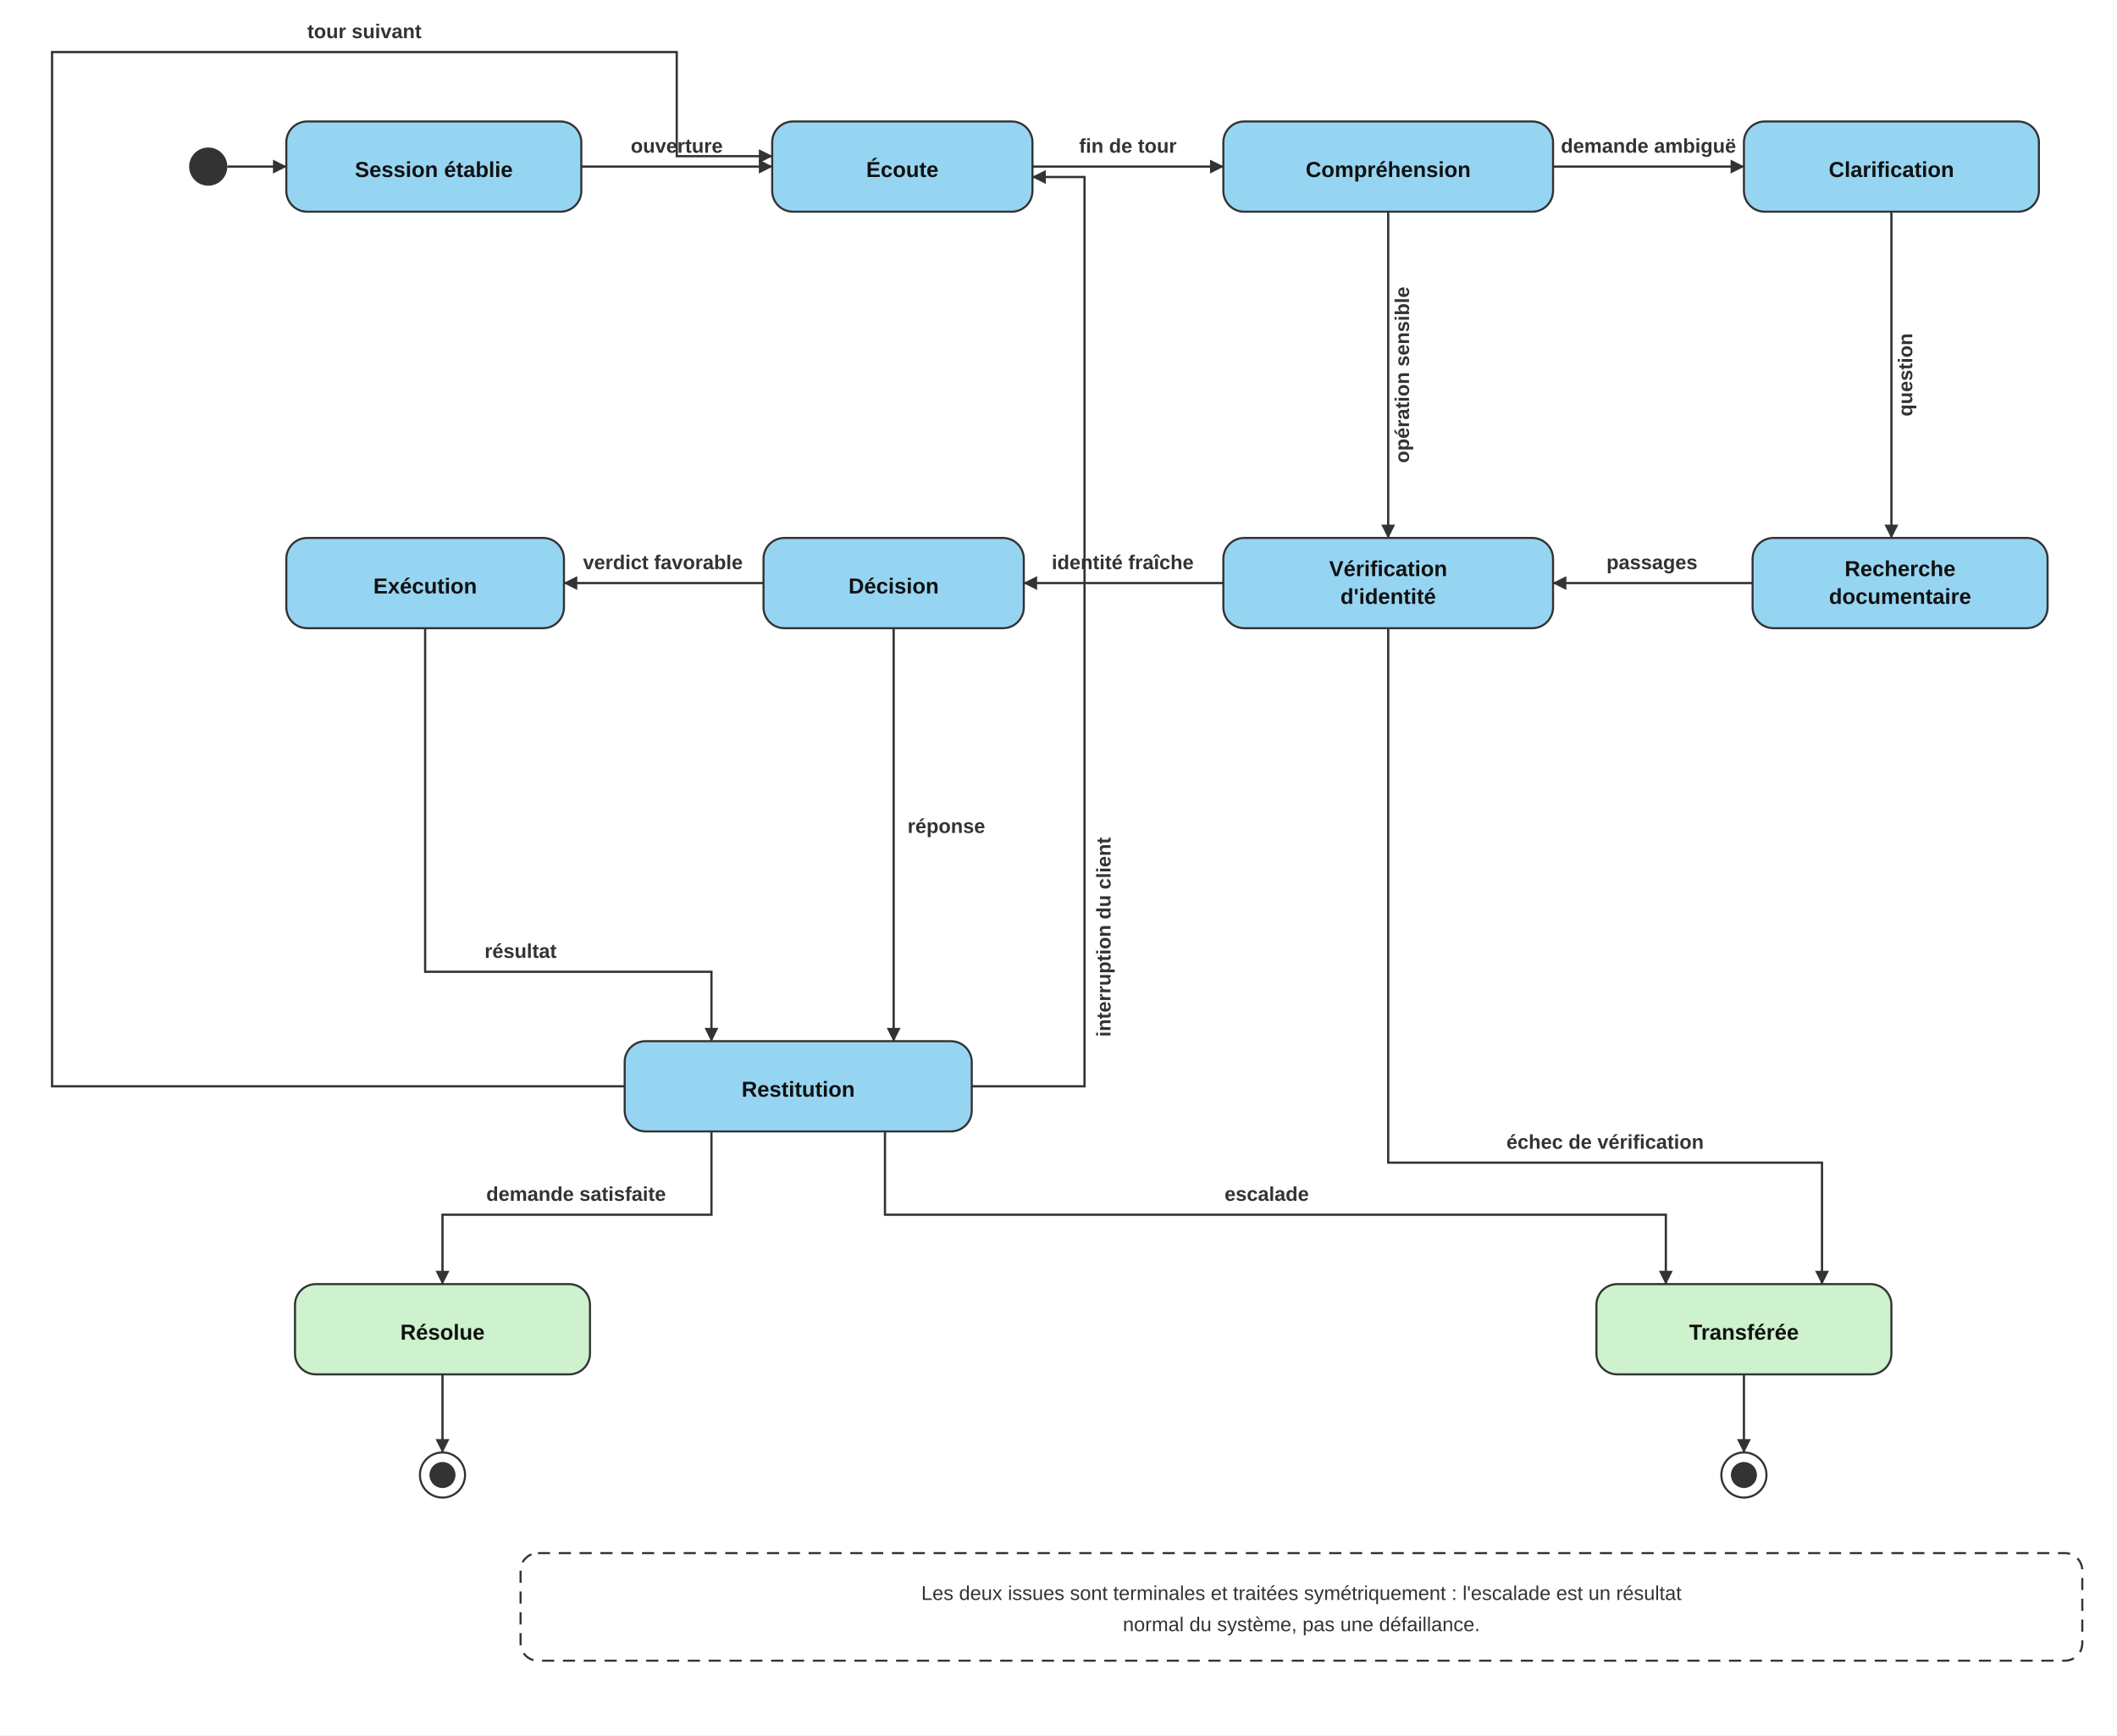
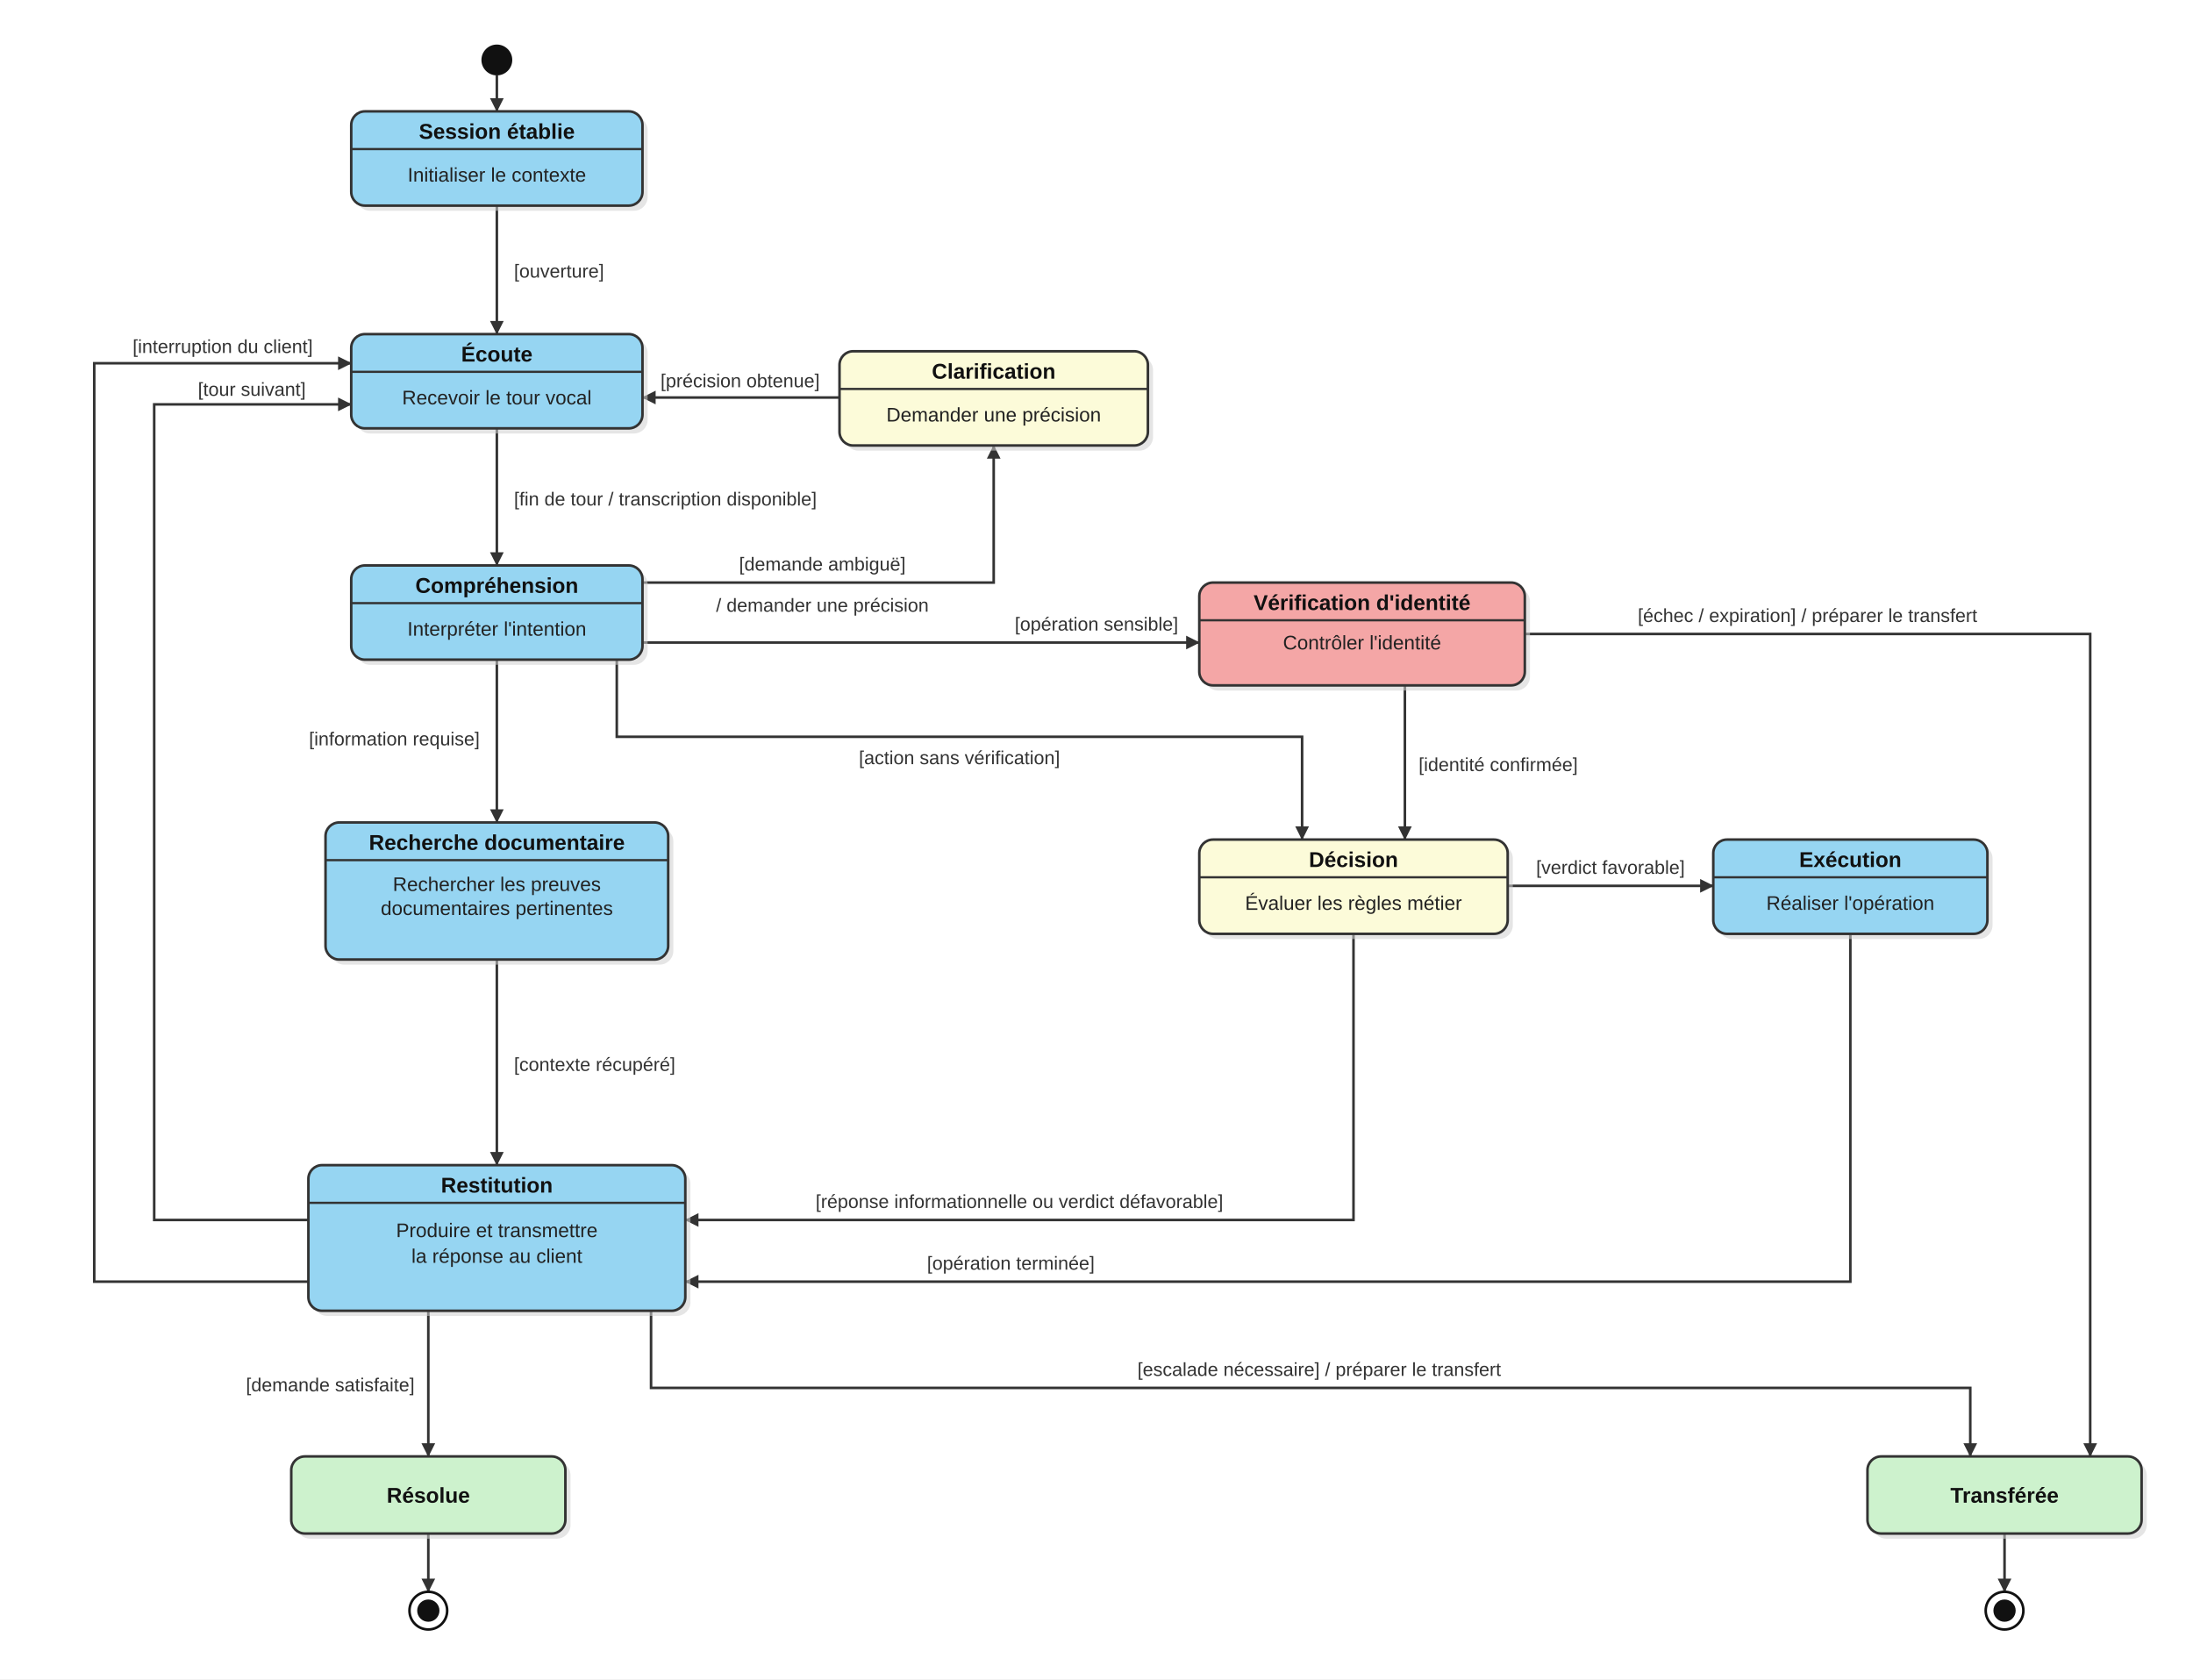
- <svg xmlns="http://www.w3.org/2000/svg" version="1.1" viewBox="30 20 1220 1000" width="1220" height="1000">
+ <svg xmlns="http://www.w3.org/2000/svg" version="1.1" viewBox="110 10 1280 980" width="1280" height="980">
  <style>
- .nn{font-size:12.5px;font-weight:600;fill:#111111;text-anchor:middle;font-family:Arial,Helvetica,sans-serif}
- .ed{font-size:11.5px;font-weight:600;fill:#333333;text-anchor:middle;paint-order:stroke;stroke:#FFFFFF;stroke-width:3.4;stroke-linejoin:round;font-family:Arial,Helvetica,sans-serif}
- .es{font-size:11.5px;font-weight:600;fill:#333333;paint-order:stroke;stroke:#FFFFFF;stroke-width:3.4;stroke-linejoin:round;font-family:Arial,Helvetica,sans-serif}
- .nd{stroke:#333333;stroke-width:1.2}
- .fl{fill:none;stroke:#333333;stroke-width:1.3}
- .ln{fill:none;stroke:#333333;stroke-width:1.2;stroke-dasharray:7,5}
- .sl{font-size:16px;font-weight:790;fill:#111111;text-anchor:middle;font-family:Arial,Helvetica,sans-serif}
- .sb{font-size:11.5px;font-weight:500;fill:#444444;text-anchor:middle;font-family:Arial,Helvetica,sans-serif}
- .nt{font-size:11.5px;font-weight:500;fill:#333333;text-anchor:middle;font-family:Arial,Helvetica,sans-serif}
+ text{font-family:Arial,Helvetica,sans-serif}
+ .sn{font-size:12.5px;font-weight:750;fill:#111111;text-anchor:middle}
+ .sd{font-size:11px;fill:#222222}
+ .sdc{font-size:11.5px;fill:#222222;text-anchor:middle}
+ .nt{font-size:10px;font-style:italic;fill:#555555;text-anchor:middle}
+ .gu{font-size:11px;fill:#333333;text-anchor:middle;paint-order:stroke;stroke:#FFFFFF;stroke-width:3.4;stroke-linejoin:round}
+ .gs{font-size:11px;fill:#333333;paint-order:stroke;stroke:#FFFFFF;stroke-width:3.4;stroke-linejoin:round}
+ .ge{font-size:11px;fill:#333333;text-anchor:end;paint-order:stroke;stroke:#FFFFFF;stroke-width:3.4;stroke-linejoin:round}
+ .st{stroke:#333333;stroke-width:1.5}
+ .sh{fill:#D0D0D0;opacity:0.55}
+ .sep{stroke:#333333;stroke-width:1.3}
+ .tr{fill:none;stroke:#333333;stroke-width:1.5}
</style>
  <defs>
-     <marker id="fa" viewBox="0 0 10 10" refX="9.6" refY="5" markerWidth="8" markerHeight="8" orient="auto-start-reverse" markerUnits="userSpaceOnUse">
+     <marker id="ta" viewBox="0 0 10 10" refX="9.6" refY="5" markerWidth="8" markerHeight="8" orient="auto-start-reverse" markerUnits="userSpaceOnUse">
      <path d="M 0 0 L 10 5 L 0 10 z" fill="#333333" />
    </marker>
  </defs>
-   <rect x="30" y="20" width="1220" height="1000" fill="#FFFFFF" />
-   <circle cx="150" cy="116" r="11" fill="#333333" />
-   <rect class="nd" x="195" y="90" width="170" height="52" rx="12" ry="12" fill="#96D5F2" />
-   <text class="nn" x="280" y="122">Session établie</text>
-   <rect class="nd" x="475" y="90" width="150" height="52" rx="12" ry="12" fill="#96D5F2" />
-   <text class="nn" x="550" y="122">Écoute</text>
-   <rect class="nd" x="735" y="90" width="190" height="52" rx="12" ry="12" fill="#96D5F2" />
-   <text class="nn" x="830" y="122">Compréhension</text>
-   <rect class="nd" x="1035" y="90" width="170" height="52" rx="12" ry="12" fill="#96D5F2" />
-   <text class="nn" x="1120" y="122">Clarification</text>
-   <rect class="nd" x="1040" y="330" width="170" height="52" rx="12" ry="12" fill="#96D5F2" />
-   <text class="nn" x="1125" y="352">Recherche</text>
-   <text class="nn" x="1125" y="368">documentaire</text>
-   <rect class="nd" x="735" y="330" width="190" height="52" rx="12" ry="12" fill="#96D5F2" />
-   <text class="nn" x="830" y="352">Vérification</text>
-   <text class="nn" x="830" y="368">d'identité</text>
-   <rect class="nd" x="470" y="330" width="150" height="52" rx="12" ry="12" fill="#96D5F2" />
-   <text class="nn" x="545" y="362">Décision</text>
-   <rect class="nd" x="195" y="330" width="160" height="52" rx="12" ry="12" fill="#96D5F2" />
-   <text class="nn" x="275" y="362">Exécution</text>
-   <rect class="nd" x="390" y="620" width="200" height="52" rx="12" ry="12" fill="#96D5F2" />
-   <text class="nn" x="490" y="652">Restitution</text>
-   <rect class="nd" x="200" y="760" width="170" height="52" rx="12" ry="12" fill="#CDF2CD" />
-   <text class="nn" x="285" y="792">Résolue</text>
-   <rect class="nd" x="950" y="760" width="170" height="52" rx="12" ry="12" fill="#CDF2CD" />
-   <text class="nn" x="1035" y="792">Transférée</text>
-   <circle class="nd" cx="285" cy="870" r="13" fill="#FFFFFF" />
-   <circle cx="285" cy="870" r="7.5" fill="#333333" />
-   <circle class="nd" cx="1035" cy="870" r="13" fill="#FFFFFF" />
-   <circle cx="1035" cy="870" r="7.5" fill="#333333" />
-   <polyline class="fl" points="161,116 195,116" marker-end="url(#fa)" />
-   <polyline class="fl" points="365,116 475,116" marker-end="url(#fa)" />
-   <text class="ed" x="420" y="108">ouverture</text>
-   <polyline class="fl" points="625,116 735,116" marker-end="url(#fa)" />
-   <text class="ed" x="680" y="108">fin de tour</text>
-   <polyline class="fl" points="925,116 1035,116" marker-end="url(#fa)" />
-   <text class="ed" x="980" y="108">demande ambiguë</text>
-   <polyline class="fl" points="1120,142 1120,330" marker-end="url(#fa)" />
-   <text class="ed" x="1132" y="236" transform="rotate(-90 1132 236)">question</text>
-   <polyline class="fl" points="1040,356 925,356" marker-end="url(#fa)" />
-   <text class="ed" x="982" y="348">passages</text>
-   <polyline class="fl" points="830,142 830,330" marker-end="url(#fa)" />
-   <text class="ed" x="842" y="236" transform="rotate(-90 842 236)">opération sensible</text>
-   <polyline class="fl" points="735,356 620,356" marker-end="url(#fa)" />
-   <text class="ed" x="677" y="348">identité fraîche</text>
-   <polyline class="fl" points="470,356 355,356" marker-end="url(#fa)" />
-   <text class="ed" x="412" y="348">verdict favorable</text>
-   <polyline class="fl" points="275,382 275,580 440,580 440,620" marker-end="url(#fa)" />
-   <text class="ed" x="330" y="572">résultat</text>
-   <polyline class="fl" points="545,382 545,620" marker-end="url(#fa)" />
-   <text class="es" x="553" y="500">réponse</text>
-   <polyline class="fl" points="390,646 60,646 60,50 420,50 420,110 475,110" marker-end="url(#fa)" />
-   <text class="ed" x="240" y="42">tour suivant</text>
-   <polyline class="fl" points="590,646 655,646 655,122 625,122" marker-end="url(#fa)" />
-   <text class="ed" x="670" y="560" transform="rotate(-90 670 560)">interruption du client</text>
-   <polyline class="fl" points="440,672 440,720 285,720 285,760" marker-end="url(#fa)" />
-   <text class="ed" x="362" y="712">demande satisfaite</text>
-   <polyline class="fl" points="540,672 540,720 990,720 990,760" marker-end="url(#fa)" />
-   <text class="ed" x="760" y="712">escalade</text>
-   <polyline class="fl" points="830,382 830,690 1080,690 1080,760" marker-end="url(#fa)" />
-   <text class="ed" x="955" y="682">échec de vérification</text>
-   <polyline class="fl" points="285,812 285,857" marker-end="url(#fa)" />
-   <polyline class="fl" points="1035,812 1035,857" marker-end="url(#fa)" />
-   <rect class="ln" x="330" y="915" width="900" height="62" rx="10" ry="10" fill="#F7F7F7" />
-   <text class="nt" x="780" y="942">Les deux issues sont terminales et traitées symétriquement : l'escalade est un résultat</text>
-   <text class="nt" x="780" y="960">normal du système, pas une défaillance.</text>
+   <rect x="110" y="10" width="1280" height="980" fill="#FFFFFF" />
+   <polyline class="tr" points="400,54 400,75" marker-end="url(#ta)" />
+   <polyline class="tr" points="400,130 400,205" marker-end="url(#ta)" />
+   <text class="gs" x="410" y="172">[ouverture]</text>
+   <polyline class="tr" points="400,260 400,340" marker-end="url(#ta)" />
+   <text class="gs" x="410" y="305">[fin de tour / transcription disponible]</text>
+   <polyline class="tr" points="485,350 690,350 690,270" marker-end="url(#ta)" />
+   <text class="gu" x="590" y="343">[demande ambiguë]</text>
+   <text class="gu" x="590" y="367">/ demander une précision</text>
+   <polyline class="tr" points="600,242 485,242" marker-end="url(#ta)" />
+   <text class="gu" x="542" y="236">[précision obtenue]</text>
+   <polyline class="tr" points="485,385 810,385" marker-end="url(#ta)" />
+   <text class="gu" x="750" y="378">[opération sensible]</text>
+   <polyline class="tr" points="400,395 400,490" marker-end="url(#ta)" />
+   <text class="ge" x="390" y="445">[information requise]</text>
+   <polyline class="tr" points="470,395 470,440 870,440 870,500" marker-end="url(#ta)" />
+   <text class="gu" x="670" y="456">[action sans vérification]</text>
+   <polyline class="tr" points="930,410 930,500" marker-end="url(#ta)" />
+   <text class="gs" x="938" y="460">[identité confirmée]</text>
+   <polyline class="tr" points="1000,380 1330,380 1330,860" marker-end="url(#ta)" />
+   <text class="gu" x="1165" y="373">[échec / expiration] / préparer le transfert</text>
+   <polyline class="tr" points="990,527 1110,527" marker-end="url(#ta)" />
+   <text class="gu" x="1050" y="520">[verdict favorable]</text>
+   <polyline class="tr" points="900,555 900,722 510,722" marker-end="url(#ta)" />
+   <text class="gu" x="705" y="715">[réponse informationnelle ou verdict défavorable]</text>
+   <polyline class="tr" points="1190,555 1190,758 510,758" marker-end="url(#ta)" />
+   <text class="gu" x="700" y="751">[opération terminée]</text>
+   <polyline class="tr" points="400,570 400,690" marker-end="url(#ta)" />
+   <text class="gs" x="410" y="635">[contexte récupéré]</text>
+   <polyline class="tr" points="290,722 200,722 200,246 315,246" marker-end="url(#ta)" />
+   <text class="gu" x="257" y="241">[tour suivant]</text>
+   <polyline class="tr" points="290,758 165,758 165,222 315,222" marker-end="url(#ta)" />
+   <text class="gu" x="240" y="216">[interruption du client]</text>
+   <polyline class="tr" points="360,775 360,860" marker-end="url(#ta)" />
+   <text class="ge" x="352" y="822">[demande satisfaite]</text>
+   <polyline class="tr" points="490,775 490,820 1260,820 1260,860" marker-end="url(#ta)" />
+   <text class="gu" x="880" y="813">[escalade nécessaire] / préparer le transfert</text>
+   <polyline class="tr" points="360,905 360,939" marker-end="url(#ta)" />
+   <polyline class="tr" points="1280,905 1280,939" marker-end="url(#ta)" />
+   <circle cx="400" cy="45" r="9" fill="#111111" />
+   <rect class="sh" x="318" y="78" width="170" height="55" rx="8" />
+   <rect class="st" x="315" y="75" width="170" height="55" rx="8" fill="#96D5F2" />
+   <line class="sep" x1="315" y1="97" x2="485" y2="97" />
+   <text class="sn" x="400" y="91">Session établie</text>
+   <text class="sdc" x="400" y="116">Initialiser le contexte</text>
+   <rect class="sh" x="318" y="208" width="170" height="55" rx="8" />
+   <rect class="st" x="315" y="205" width="170" height="55" rx="8" fill="#96D5F2" />
+   <line class="sep" x1="315" y1="227" x2="485" y2="227" />
+   <text class="sn" x="400" y="221">Écoute</text>
+   <text class="sdc" x="400" y="246">Recevoir le tour vocal</text>
+   <rect class="sh" x="318" y="343" width="170" height="55" rx="8" />
+   <rect class="st" x="315" y="340" width="170" height="55" rx="8" fill="#96D5F2" />
+   <line class="sep" x1="315" y1="362" x2="485" y2="362" />
+   <text class="sn" x="400" y="356">Compréhension</text>
+   <text class="sdc" x="400" y="381">Interpréter l'intention</text>
+   <rect class="sh" x="603" y="218" width="180" height="55" rx="8" />
+   <rect class="st" x="600" y="215" width="180" height="55" rx="8" fill="#FCFBD9" />
+   <line class="sep" x1="600" y1="237" x2="780" y2="237" />
+   <text class="sn" x="690" y="231">Clarification</text>
+   <text class="sdc" x="690" y="256">Demander une précision</text>
+   <rect class="sh" x="303" y="493" width="200" height="80" rx="8" />
+   <rect class="st" x="300" y="490" width="200" height="80" rx="8" fill="#96D5F2" />
+   <line class="sep" x1="300" y1="512" x2="500" y2="512" />
+   <text class="sn" x="400" y="506">Recherche documentaire</text>
+   <text class="sdc" x="400" y="530">Rechercher les preuves</text>
+   <text class="sdc" x="400" y="544">documentaires pertinentes</text>
+   <rect class="sh" x="813" y="353" width="190" height="60" rx="8" />
+   <rect class="st" x="810" y="350" width="190" height="60" rx="8" fill="#F4A6A6" />
+   <line class="sep" x1="810" y1="372" x2="1000" y2="372" />
+   <text class="sn" x="905" y="366">Vérification d'identité</text>
+   <text class="sdc" x="905" y="389">Contrôler l'identité</text>
+   <rect class="sh" x="813" y="503" width="180" height="55" rx="8" />
+   <rect class="st" x="810" y="500" width="180" height="55" rx="8" fill="#FCFBD9" />
+   <line class="sep" x1="810" y1="522" x2="990" y2="522" />
+   <text class="sn" x="900" y="516">Décision</text>
+   <text class="sdc" x="900" y="541">Évaluer les règles métier</text>
+   <rect class="sh" x="1113" y="503" width="160" height="55" rx="8" />
+   <rect class="st" x="1110" y="500" width="160" height="55" rx="8" fill="#96D5F2" />
+   <line class="sep" x1="1110" y1="522" x2="1270" y2="522" />
+   <text class="sn" x="1190" y="516">Exécution</text>
+   <text class="sdc" x="1190" y="541">Réaliser l'opération</text>
+   <rect class="sh" x="293" y="693" width="220" height="85" rx="8" />
+   <rect class="st" x="290" y="690" width="220" height="85" rx="8" fill="#96D5F2" />
+   <line class="sep" x1="290" y1="712" x2="510" y2="712" />
+   <text class="sn" x="400" y="706">Restitution</text>
+   <text class="sdc" x="400" y="732">Produire et transmettre</text>
+   <text class="sdc" x="400" y="747">la réponse au client</text>
+   <rect class="sh" x="283" y="863" width="160" height="45" rx="8" />
+   <rect class="st" x="280" y="860" width="160" height="45" rx="8" fill="#CDF2CD" />
+   <text class="sn" x="360" y="887">Résolue</text>
+   <rect class="sh" x="1203" y="863" width="160" height="45" rx="8" />
+   <rect class="st" x="1200" y="860" width="160" height="45" rx="8" fill="#CDF2CD" />
+   <text class="sn" x="1280" y="887">Transférée</text>
+   <circle cx="360" cy="950" r="11" fill="#FFFFFF" stroke="#111111" stroke-width="1.5" />
+   <circle cx="360" cy="950" r="6.5" fill="#111111" />
+   <circle cx="1280" cy="950" r="11" fill="#FFFFFF" stroke="#111111" stroke-width="1.5" />
+   <circle cx="1280" cy="950" r="6.5" fill="#111111" />
</svg>
